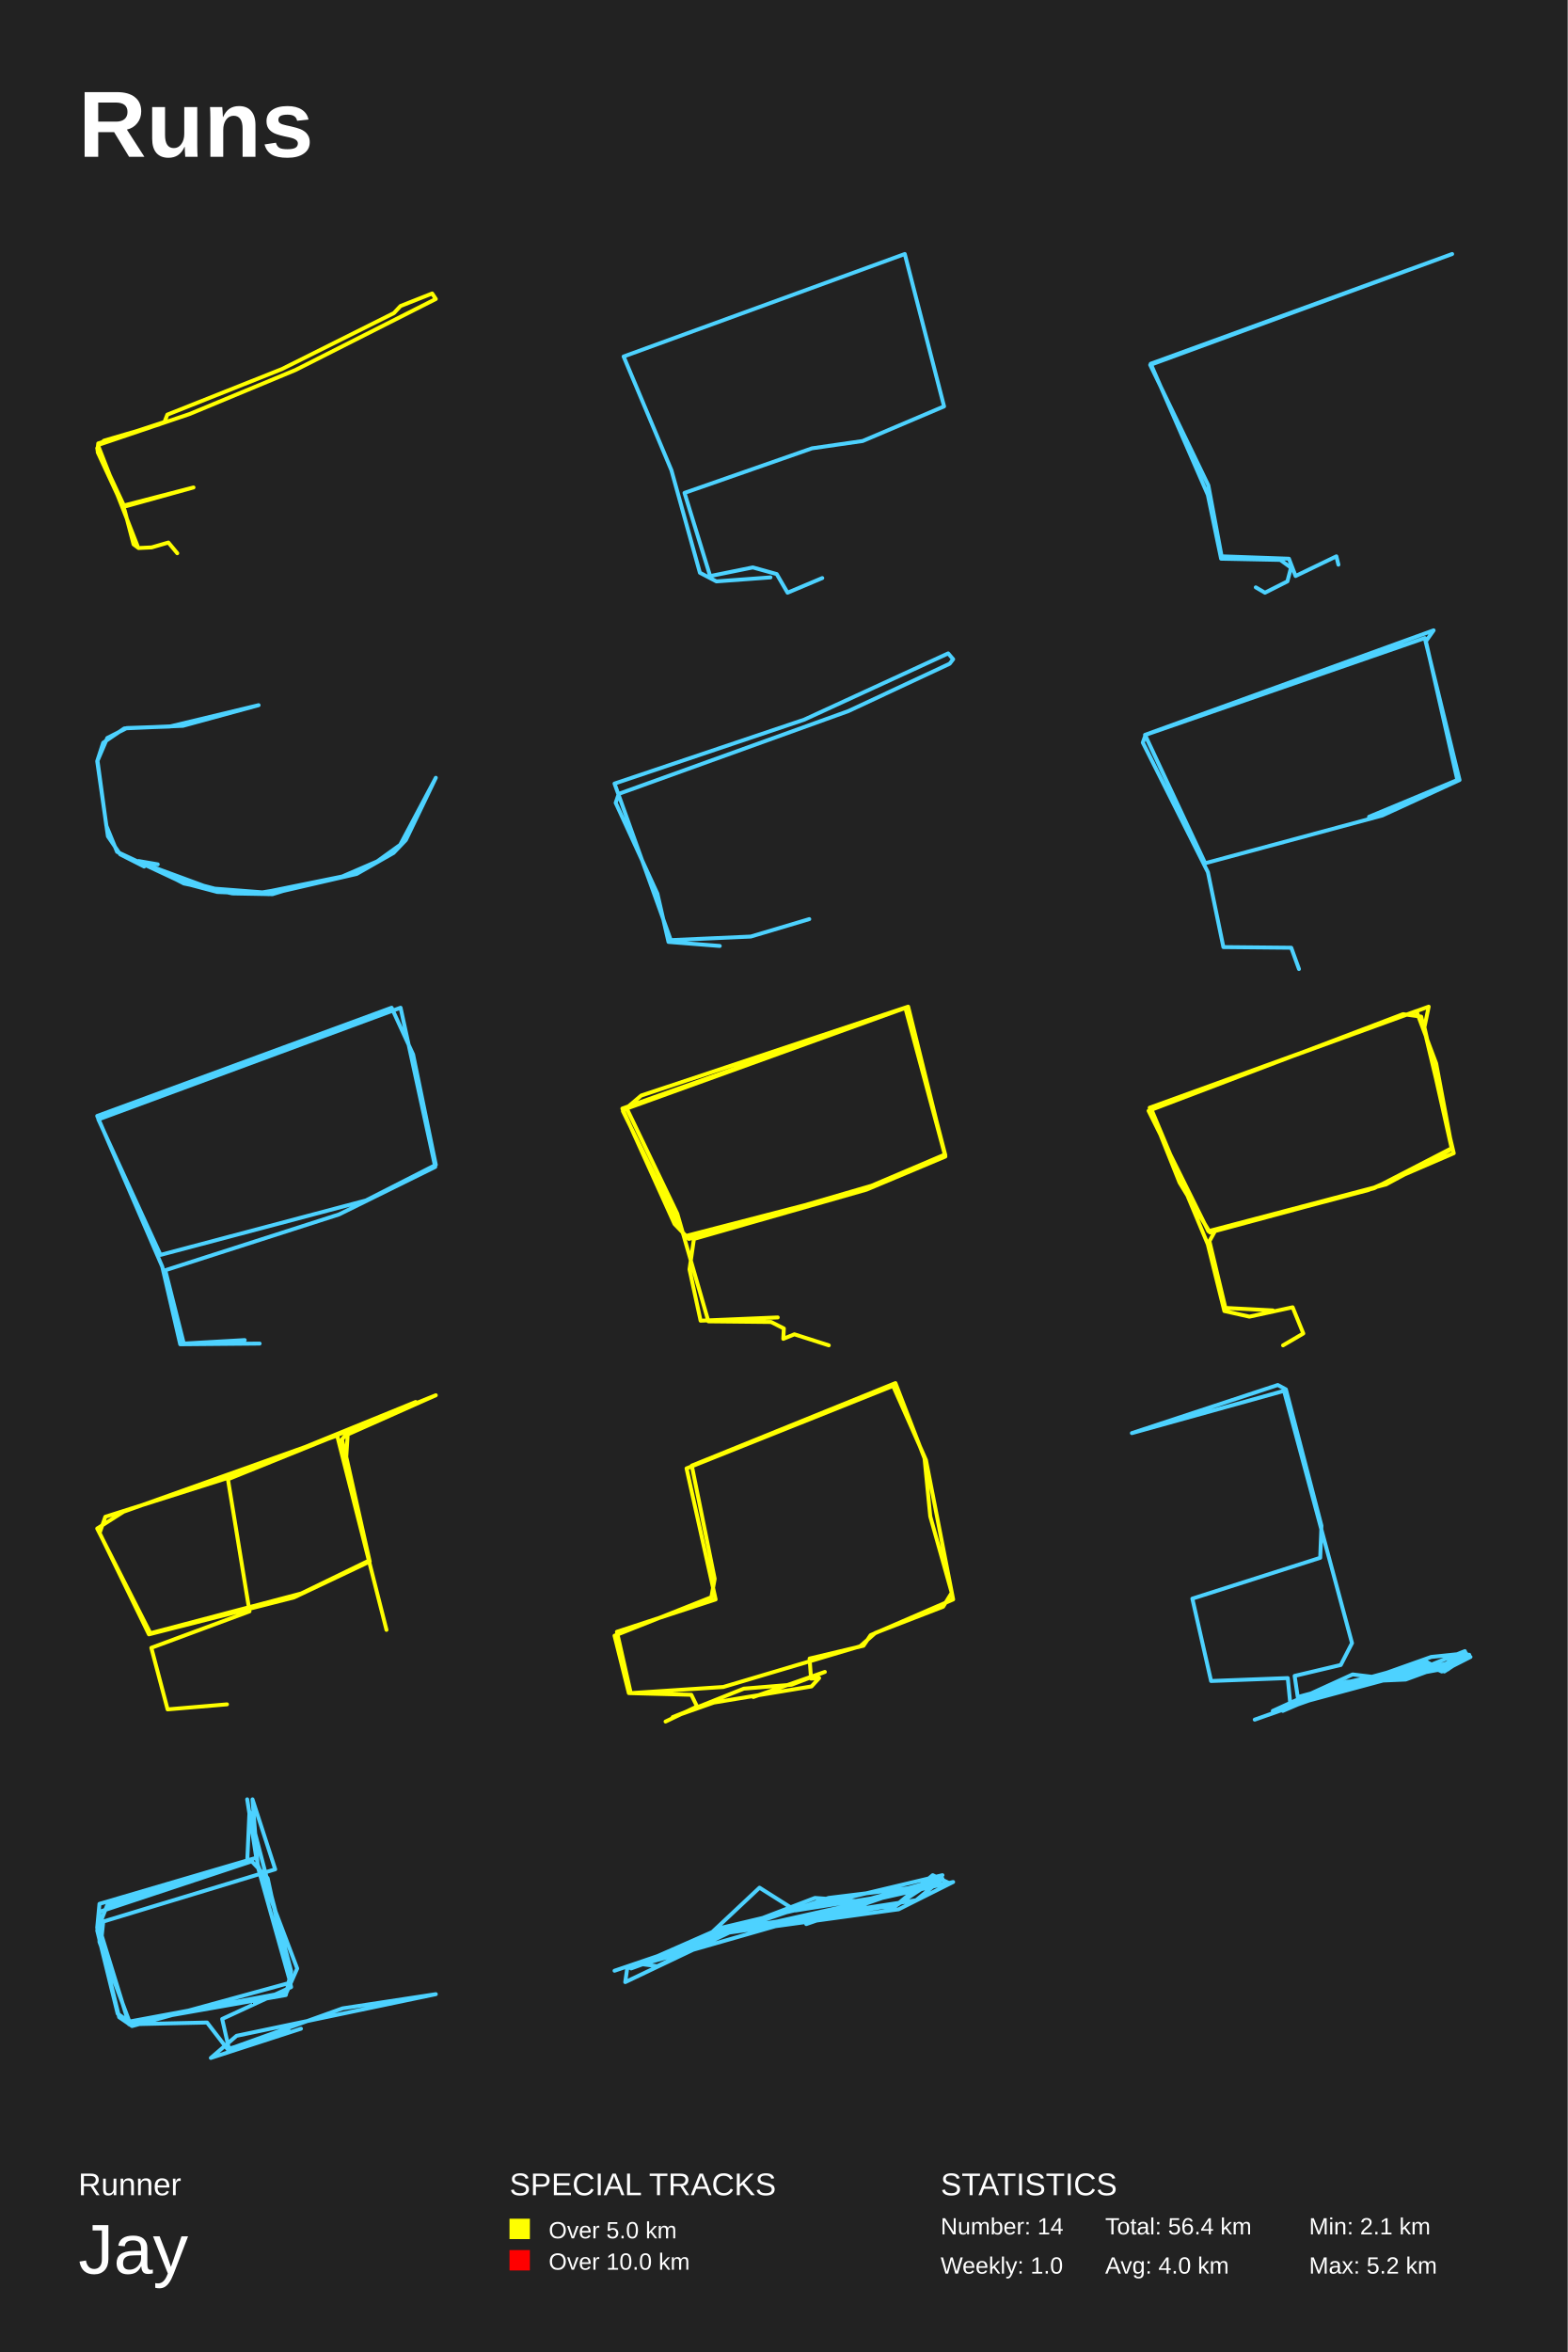
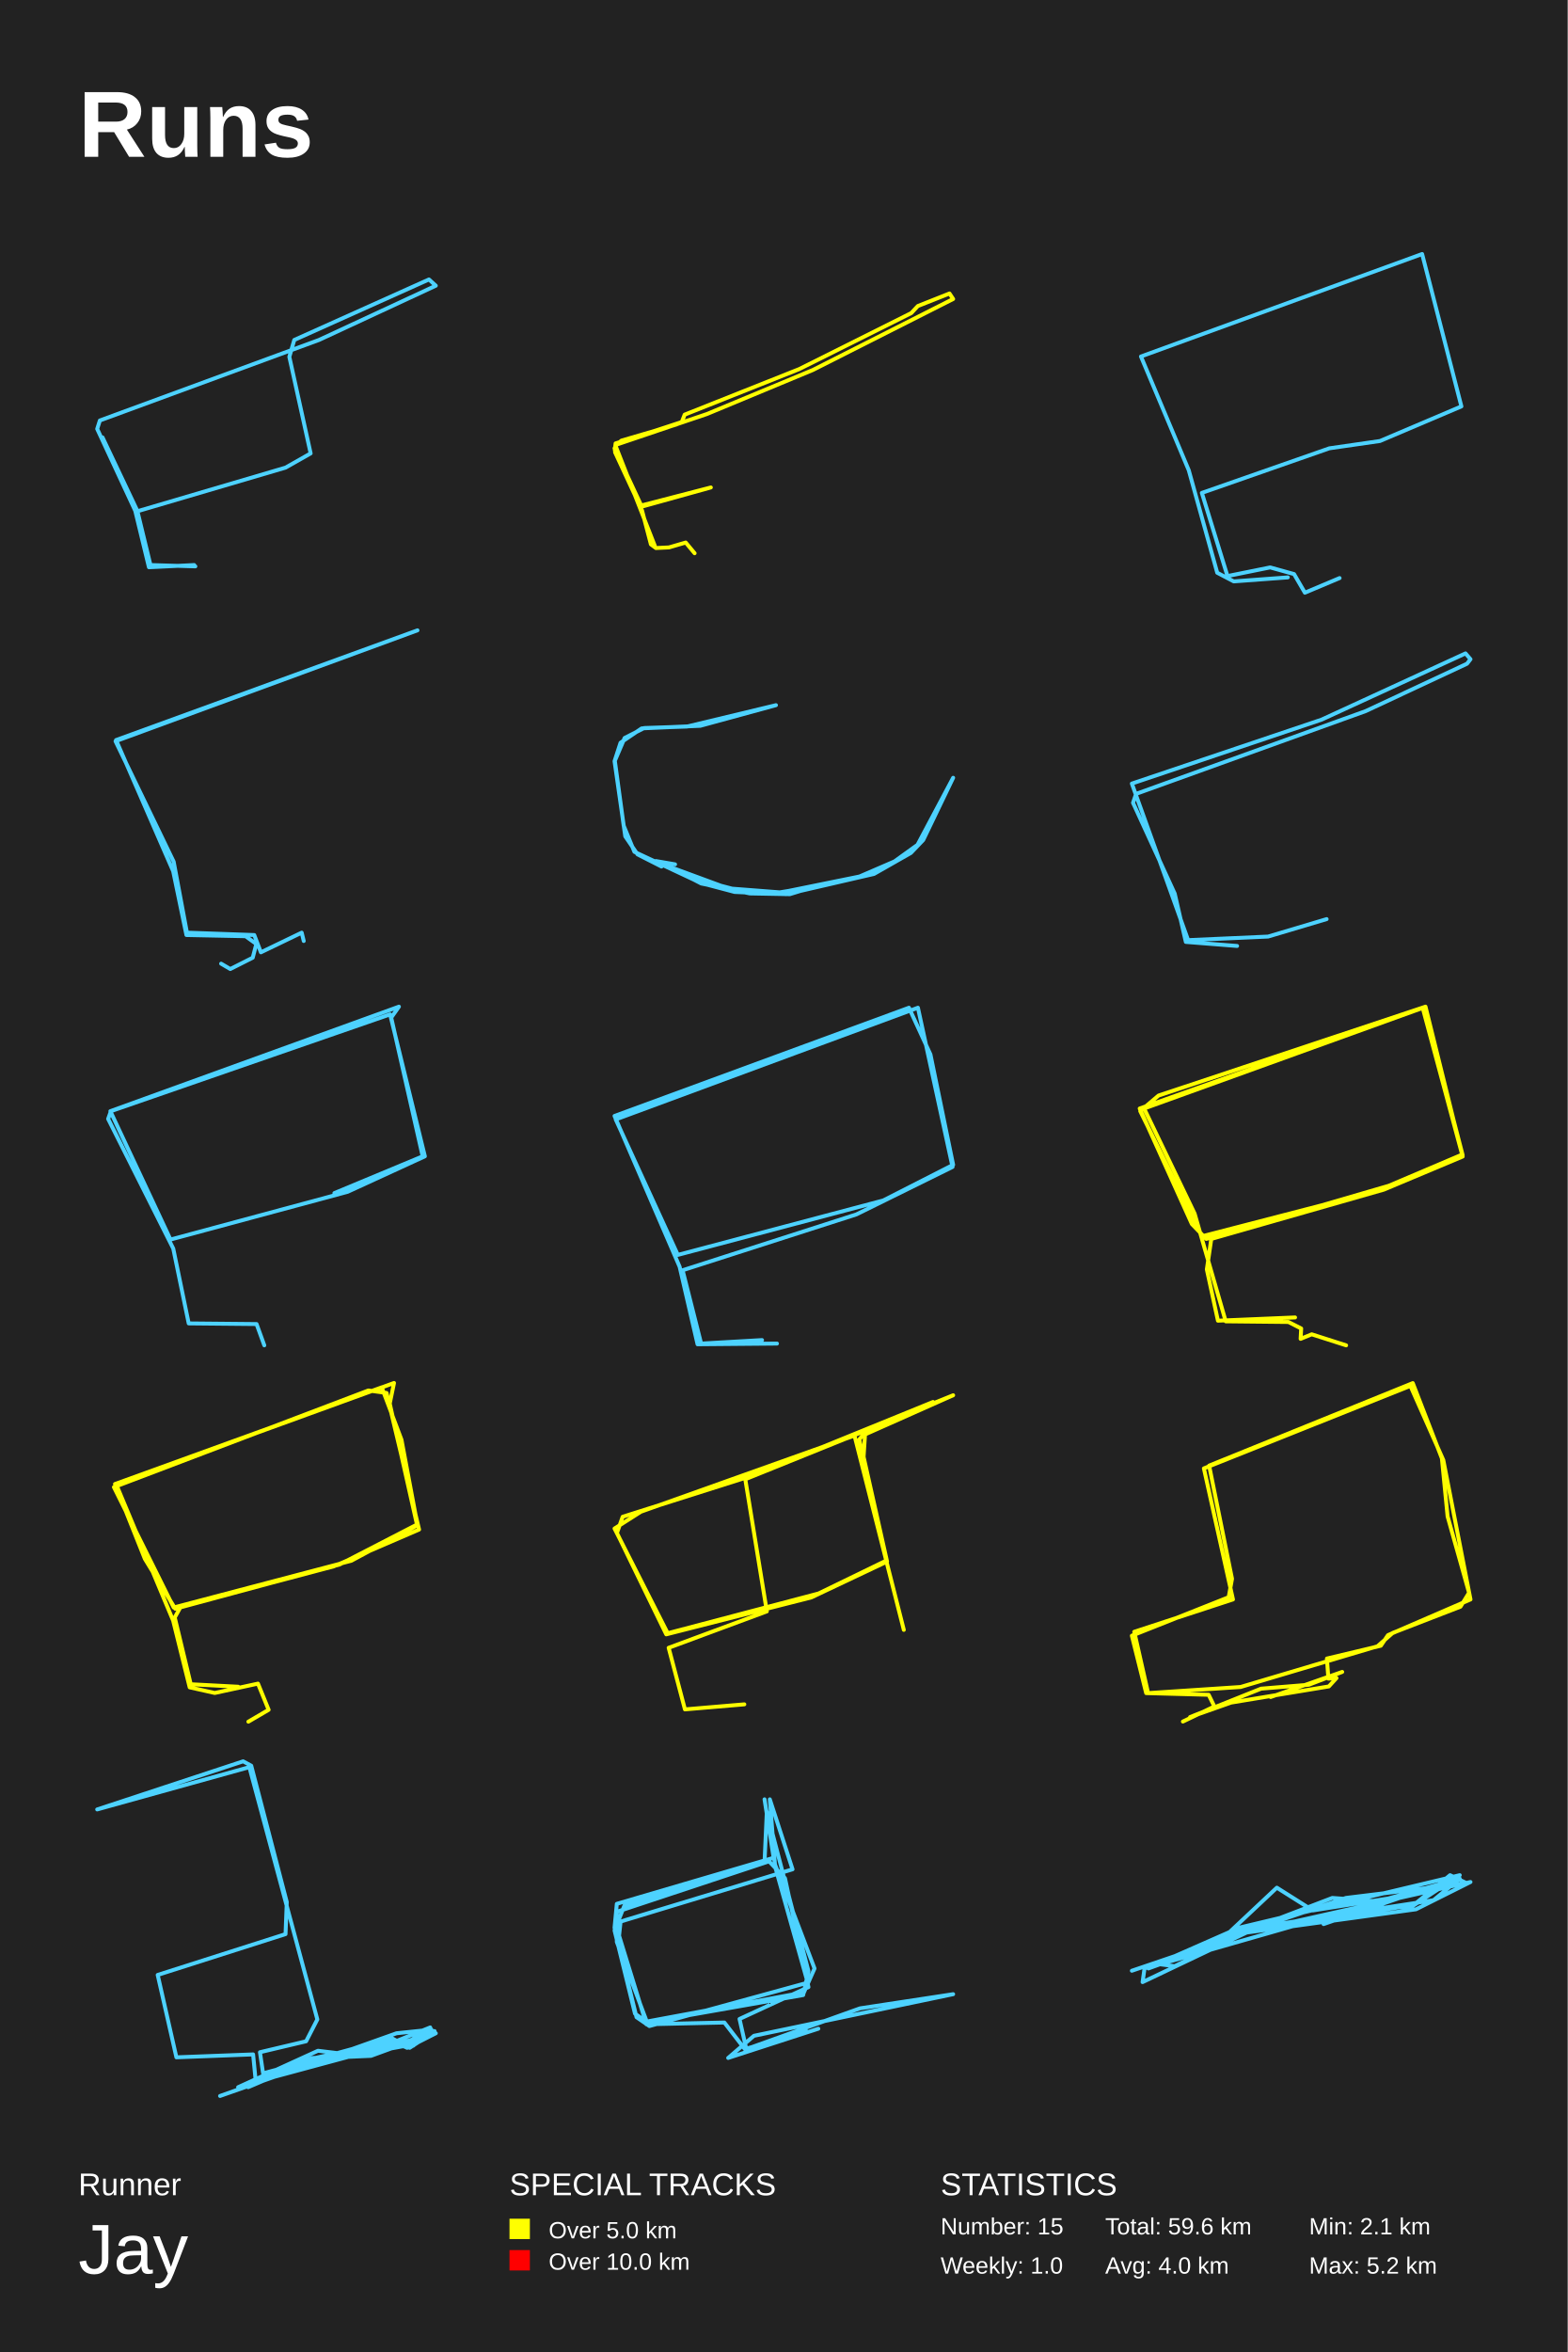
<svg xmlns="http://www.w3.org/2000/svg" baseProfile="full" height="300mm" version="1.1" viewBox="0,0,200,300" width="200mm">
  <defs />
  <rect fill="#222222" height="300" width="200" x="0" y="0" />
  <text fill="#FFFFFF" style="font-size:12px; font-family:Arial; font-weight:bold;" x="10" y="20">Runs</text>
  <text fill="#FFFFFF" style="font-size:4px; font-family:Arial" x="10" y="280">Runner</text>
  <text fill="#FFFFFF" style="font-size:9px; font-family:Arial" x="10" y="290">Jay</text>
  <text fill="#FFFFFF" style="font-size:4px; font-family:Arial" x="65" y="280">SPECIAL TRACKS</text>
  <rect fill="yellow" height="2.6" width="2.6" x="65" y="283" />
  <text fill="#FFFFFF" style="font-size:3px; font-family:Arial" x="70" y="285.5">Over 5.0 km</text>
  <rect fill="red" height="2.6" width="2.6" x="65" y="287" />
  <text fill="#FFFFFF" style="font-size:3px; font-family:Arial" x="70" y="289.5">Over 10.0 km</text>
  <text fill="#FFFFFF" style="font-size:4px; font-family:Arial" x="120" y="280">STATISTICS</text>
-   <text fill="#FFFFFF" style="font-size:3px; font-family:Arial" x="120" y="285">Number: 14</text>
+   <text fill="#FFFFFF" style="font-size:3px; font-family:Arial" x="120" y="285">Number: 15</text>
  <text fill="#FFFFFF" style="font-size:3px; font-family:Arial" x="120" y="290">Weekly: 1.0</text>
-   <text fill="#FFFFFF" style="font-size:3px; font-family:Arial" x="141" y="285">Total: 56.4 km</text>
+   <text fill="#FFFFFF" style="font-size:3px; font-family:Arial" x="141" y="285">Total: 59.6 km</text>
  <text fill="#FFFFFF" style="font-size:3px; font-family:Arial" x="141" y="290">Avg: 4.0 km</text>
  <text fill="#FFFFFF" style="font-size:3px; font-family:Arial" x="167" y="285">Min: 2.1 km</text>
  <text fill="#FFFFFF" style="font-size:3px; font-family:Arial" x="167" y="290">Max: 5.2 km</text>
-   <polyline fill="none" points="22.616,70.565 21.481,69.2 19.344,69.824 17.675,69.902 17.04,69.434 15.905,65.102 12.467,57.688 12.534,56.752 24.185,52.81 37.706,47.191 55.6,38.137 55.133,37.435 51.093,39.035 50.258,39.932 35.97,47.074 21.347,52.888 20.98,53.825 12.767,56.517 12.4,57.181 15.805,64.478 24.686,62.176 15.839,64.634 12.433,57.415 12.534,56.556 20.312,54.137 13.268,56.205 12.534,56.869 17.541,69.629" stroke="yellow" stroke-linecap="round" stroke-linejoin="round" stroke-width="0.5" />
-   <polyline fill="none" points="98.294,73.648 91.396,74.157 89.29,73.054 85.659,59.984 79.56,45.471 115.43,32.4 120.44,51.836 110.057,56.249 103.594,57.183 87.329,62.869 90.597,73.478 96.043,72.375 99.092,73.224 100.472,75.6 104.901,73.733" stroke="#4DD2FF" stroke-linecap="round" stroke-linejoin="round" stroke-width="0.5" />
-   <polyline fill="none" points="160.209,74.916 161.38,75.6 164.243,74.155 164.699,72.406 163.332,71.417 155.784,71.265 154.093,63.127 146.805,46.395 185.26,32.4 146.74,46.547 154.158,61.91 155.849,70.961 164.438,71.265 165.284,73.47 170.49,70.961 170.75,72.025" stroke="#4DD2FF" stroke-linecap="round" stroke-linejoin="round" stroke-width="0.5" />
-   <polyline fill="none" points="18.393,110.53 15.336,108.979 13.768,106.676 12.4,97.089 13.164,94.739 15.859,92.906 23.341,92.577 32.994,89.946 21.651,92.671 16.181,92.859 13.687,94.128 12.44,97.042 13.566,105.313 14.934,108.65 23.461,112.645 27.725,113.772 34.322,114.054 45.504,111.47 50.21,108.791 51.779,107.146 55.6,99.204 51.055,107.757 48.118,109.872 43.654,111.799 33.477,113.866 27.242,113.444 19.198,110.483 23.461,112.692 29.656,113.96 34.764,114.054 37.821,113.115 33.477,113.819 27.403,113.35 22.536,112.081 17.669,109.825 20.123,110.248" stroke="#4DD2FF" stroke-linecap="round" stroke-linejoin="round" stroke-width="0.5" />
-   <polyline fill="none" points="91.824,120.658 85.283,120.144 83.867,113.982 78.546,102.4 78.937,101.259 108.225,90.703 121.161,84.655 121.6,84.084 120.965,83.342 102.612,91.787 78.4,99.946 85.576,119.916 95.778,119.46 103.246,117.234" stroke="#4DD2FF" stroke-linecap="round" stroke-linejoin="round" stroke-width="0.5" />
-   <polyline fill="none" points="165.718,123.6 164.733,120.885 156.074,120.802 154.103,111.257 145.796,94.718 146.148,93.731 181.769,81.387 186.204,99.491 176.348,104.016 153.751,110.105 146.078,93.731 182.895,80.4 181.91,81.799 185.922,99.491 174.659,104.181" stroke="#4DD2FF" stroke-linecap="round" stroke-linejoin="round" stroke-width="0.5" />
-   <polyline fill="none" points="33.124,171.374 22.99,171.463 20.705,161.578 12.4,142.341 49.962,128.537 52.705,134.504 55.6,148.575 46.686,153.117 20.476,160.064 12.552,142.787 51.105,128.537 55.524,148.843 43.257,154.898 21.086,162.023 23.448,171.374 31.219,170.928" stroke="#4DD2FF" stroke-linecap="round" stroke-linejoin="round" stroke-width="0.5" />
-   <polyline fill="none" points="105.735,171.6 101.345,170.193 99.929,170.772 100.0,169.448 98.372,168.621 90.371,168.538 86.406,154.8 79.963,141.393 115.718,128.483 120.603,147.352 110.337,151.738 87.326,157.697 79.467,141.724 81.804,139.738 115.86,128.4 120.533,147.269 111.187,151.242 87.893,158.028 86.052,156.124 79.397,141.393 115.506,128.566 120.603,147.518 110.55,151.738 88.53,158.028 87.964,161.917 89.38,168.455 99.221,168.041" stroke="yellow" stroke-linecap="round" stroke-linejoin="round" stroke-width="0.5" />
-   <polyline fill="none" points="163.686,171.6 166.272,170.088 164.911,166.747 159.398,167.94 156.199,167.224 154.089,158.712 146.806,141.289 182.267,128.4 181.723,131.025 185.194,146.46 175.325,151.552 154.361,157.2 150.481,150.836 146.67,141.289 180.702,128.957 183.22,135.64 185.262,146.54 176.822,151.074 154.157,157.041 146.534,141.686 179,129.355 181.314,129.673 185.466,147.096 174.576,151.79 155.042,156.962 154.293,158.314 156.335,166.827 162.393,167.145" stroke="yellow" stroke-linecap="round" stroke-linejoin="round" stroke-width="0.5" />
-   <polyline fill="none" points="28.959,217.391 21.382,218.034 19.305,210.178 31.831,205.535 29.081,188.68 55.6,177.966 44.357,182.966 44.174,185.823 47.168,199.179 37.513,203.75 18.999,208.464 12.706,195.536 13.439,193.465 29.876,188.251 53.034,178.823 44.724,182.252 43.624,183.609 47.107,199.036 38.43,203.25 19.182,208.321 12.4,194.965 15.761,192.822 43.013,183.109 49.306,207.892" stroke="yellow" stroke-linecap="round" stroke-linejoin="round" stroke-width="0.5" />
-   <polyline fill="none" points="84.91,219.585 88.926,217.665 88.196,216.171 80.225,215.958 78.4,208.633 90.752,203.726 91.177,201.379 88.257,186.941 114.238,176.415 117.949,186.016 118.679,193.413 121.417,203.157 120.322,204.935 111.682,208.277 109.735,209.984 92.273,215.176 80.469,215.958 78.704,208.135 91.299,204.01 87.588,187.297 113.934,176.771 118.132,186.23 121.6,204.01 111.074,208.562 110.161,209.913 103.286,211.549 103.468,214.109 104.503,214.038 103.529,215.105 91.056,217.167 85.823,219.016 94.889,215.389 100.974,214.891 105.233,213.255 96.106,216.456" stroke="yellow" stroke-linecap="round" stroke-linejoin="round" stroke-width="0.5" />
-   <polyline fill="none" points="164.608,217.296 164.29,214.041 154.504,214.413 152.117,203.905 168.427,198.698 168.586,194.606 164.051,177.216 163.017,176.658 144.4,182.796 163.812,177.402 172.484,209.578 171.052,212.368 165.165,213.762 165.562,216.459 181.554,212.089 183.94,213.204 187.6,211.345 163.812,217.761 171.768,214.506 178.133,214.134 186.884,210.601 184.338,212.832 170.177,215.436 163.653,218.226 169.222,215.157 181.792,212.368 183.463,213.018 185.85,211.159 187.441,211.066 184.895,212.553 171.688,215.25 160.073,219.342 182.588,211.345 187.043,210.88 184.736,212.646 170.336,215.064 162.38,218.226 172.564,213.576 176.382,214.041 182.031,211.996 184.259,213.204 186.964,211.438 179.326,214.227 175.109,214.413 177.576,213.204 183.383,213.018 186.964,210.787 184.736,212.925" stroke="#4DD2FF" stroke-linecap="round" stroke-linejoin="round" stroke-width="0.5" />
-   <polyline fill="none" points="36.948,259.104 29.023,261.363 26.413,257.974 16.459,258.2 12.98,246.904 13.173,245.096 35.111,238.432 32.212,229.507 32.889,238.093 37.044,252.891 16.846,258.426 15.203,257.296 12.4,245.887 12.69,242.837 32.695,236.963 31.536,229.507 32.889,237.867 37.914,251.083 36.561,254.133 16.459,257.861 15.009,256.845 12.4,246.226 13.656,243.063 31.536,237.528 31.826,231.089 37.141,251.422 36.464,254.472 16.556,257.974 12.69,247.695 12.69,243.854 32.115,237.415 34.145,239.561 37.141,253.456 28.346,257.522 29.216,261.363 43.713,256.167 55.6,254.359 30.183,259.669 26.897,262.493 38.397,258.765" stroke="#4DD2FF" stroke-linecap="round" stroke-linejoin="round" stroke-width="0.5" />
-   <polyline fill="none" points="78.4,251.369 105.71,242.082 121.103,240.196 118.993,239.18 114.4,242.953 90.814,246.871 80.014,251.078 79.766,252.82 93.172,246.435 121.6,240.051 114.648,243.533 92.428,246.58 83.862,250.788 81.628,250.498 92.179,245.855 120.234,239.18 114.028,243.243 106.952,243.388 81.628,250.643 103.972,242.082 109.807,242.518 120.234,239.616 116.883,242.373 91.31,246.29 80.51,251.078 89.324,247.886 96.897,240.776 101.49,243.678 113.407,241.792 102.855,245.42" stroke="#4DD2FF" stroke-linecap="round" stroke-linejoin="round" stroke-width="0.5" />
+   <polyline fill="none" points="24.778,72.071 19.001,72.354 17.254,65.149 12.4,54.71 12.74,53.632 40.698,43.362 55.6,36.44 54.726,35.646 37.543,43.362 36.912,45.518 39.631,57.83 36.427,59.646 17.545,65.206 13.08,55.788 17.545,65.262 19.196,72.071 24.923,72.241" stroke="#4DD2FF" stroke-linecap="round" stroke-linejoin="round" stroke-width="0.5" />
+   <polyline fill="none" points="88.616,70.565 87.481,69.2 85.344,69.824 83.675,69.902 83.04,69.434 81.905,65.102 78.467,57.688 78.534,56.752 90.185,52.81 103.706,47.191 121.6,38.137 121.133,37.435 117.093,39.035 116.258,39.932 101.97,47.074 87.347,52.888 86.98,53.825 78.767,56.517 78.4,57.181 81.805,64.478 90.686,62.176 81.839,64.634 78.433,57.415 78.534,56.556 86.312,54.137 79.268,56.205 78.534,56.869 83.541,69.629" stroke="yellow" stroke-linecap="round" stroke-linejoin="round" stroke-width="0.5" />
+   <polyline fill="none" points="164.294,73.648 157.396,74.157 155.29,73.054 151.659,59.984 145.56,45.471 181.43,32.4 186.44,51.836 176.057,56.249 169.594,57.183 153.329,62.869 156.597,73.478 162.043,72.375 165.092,73.224 166.472,75.6 170.901,73.733" stroke="#4DD2FF" stroke-linecap="round" stroke-linejoin="round" stroke-width="0.5" />
+   <polyline fill="none" points="28.209,122.916 29.38,123.6 32.243,122.155 32.699,120.406 31.332,119.417 23.784,119.265 22.093,111.127 14.805,94.395 53.26,80.4 14.74,94.547 22.158,109.91 23.849,118.961 32.438,119.265 33.284,121.47 38.49,118.961 38.75,120.025" stroke="#4DD2FF" stroke-linecap="round" stroke-linejoin="round" stroke-width="0.5" />
+   <polyline fill="none" points="84.393,110.53 81.336,108.979 79.768,106.676 78.4,97.089 79.164,94.739 81.859,92.906 89.341,92.577 98.994,89.946 87.651,92.671 82.181,92.859 79.687,94.128 78.44,97.042 79.566,105.313 80.934,108.65 89.461,112.645 93.725,113.772 100.322,114.054 111.504,111.47 116.21,108.791 117.779,107.146 121.6,99.204 117.055,107.757 114.118,109.872 109.654,111.799 99.477,113.866 93.242,113.444 85.198,110.483 89.461,112.692 95.656,113.96 100.764,114.054 103.821,113.115 99.477,113.819 93.403,113.35 88.536,112.081 83.669,109.825 86.123,110.248" stroke="#4DD2FF" stroke-linecap="round" stroke-linejoin="round" stroke-width="0.5" />
+   <polyline fill="none" points="157.824,120.658 151.283,120.144 149.867,113.982 144.546,102.4 144.937,101.259 174.225,90.703 187.161,84.655 187.6,84.084 186.965,83.342 168.612,91.787 144.4,99.946 151.576,119.916 161.778,119.46 169.246,117.234" stroke="#4DD2FF" stroke-linecap="round" stroke-linejoin="round" stroke-width="0.5" />
+   <polyline fill="none" points="33.718,171.6 32.733,168.885 24.074,168.802 22.103,159.257 13.796,142.718 14.148,141.731 49.769,129.387 54.204,147.491 44.348,152.016 21.751,158.105 14.078,141.731 50.895,128.4 49.91,129.799 53.922,147.491 42.659,152.181" stroke="#4DD2FF" stroke-linecap="round" stroke-linejoin="round" stroke-width="0.5" />
+   <polyline fill="none" points="99.124,171.374 88.99,171.463 86.705,161.578 78.4,142.341 115.962,128.537 118.705,134.504 121.6,148.575 112.686,153.117 86.476,160.064 78.552,142.787 117.105,128.537 121.524,148.843 109.257,154.898 87.086,162.023 89.448,171.374 97.219,170.928" stroke="#4DD2FF" stroke-linecap="round" stroke-linejoin="round" stroke-width="0.5" />
+   <polyline fill="none" points="171.735,171.6 167.345,170.193 165.929,170.772 166.0,169.448 164.372,168.621 156.371,168.538 152.406,154.8 145.963,141.393 181.718,128.483 186.603,147.352 176.337,151.738 153.326,157.697 145.467,141.724 147.804,139.738 181.86,128.4 186.533,147.269 177.187,151.242 153.893,158.028 152.052,156.124 145.397,141.393 181.506,128.566 186.603,147.518 176.55,151.738 154.53,158.028 153.964,161.917 155.38,168.455 165.221,168.041" stroke="yellow" stroke-linecap="round" stroke-linejoin="round" stroke-width="0.5" />
+   <polyline fill="none" points="31.686,219.6 34.272,218.088 32.911,214.747 27.398,215.94 24.199,215.224 22.089,206.712 14.806,189.289 50.267,176.4 49.723,179.025 53.194,194.46 43.325,199.552 22.361,205.2 18.481,198.836 14.67,189.289 48.702,176.957 51.22,183.64 53.262,194.54 44.822,199.074 22.157,205.041 14.534,189.686 47,177.355 49.314,177.673 53.466,195.096 42.576,199.79 23.042,204.962 22.293,206.314 24.335,214.827 30.393,215.145" stroke="yellow" stroke-linecap="round" stroke-linejoin="round" stroke-width="0.5" />
+   <polyline fill="none" points="94.959,217.391 87.382,218.034 85.305,210.178 97.831,205.535 95.081,188.68 121.6,177.966 110.357,182.966 110.174,185.823 113.168,199.179 103.513,203.75 84.999,208.464 78.706,195.536 79.439,193.465 95.876,188.251 119.034,178.823 110.724,182.252 109.624,183.609 113.107,199.036 104.43,203.25 85.182,208.321 78.4,194.965 81.761,192.822 109.013,183.109 115.306,207.892" stroke="yellow" stroke-linecap="round" stroke-linejoin="round" stroke-width="0.5" />
+   <polyline fill="none" points="150.91,219.585 154.926,217.665 154.196,216.171 146.225,215.958 144.4,208.633 156.752,203.726 157.177,201.379 154.257,186.941 180.238,176.415 183.949,186.016 184.679,193.413 187.417,203.157 186.322,204.935 177.682,208.277 175.735,209.984 158.273,215.176 146.469,215.958 144.704,208.135 157.299,204.01 153.588,187.297 179.934,176.771 184.132,186.23 187.6,204.01 177.074,208.562 176.161,209.913 169.286,211.549 169.468,214.109 170.503,214.038 169.529,215.105 157.056,217.167 151.823,219.016 160.889,215.389 166.974,214.891 171.233,213.255 162.106,216.456" stroke="yellow" stroke-linecap="round" stroke-linejoin="round" stroke-width="0.5" />
+   <polyline fill="none" points="32.608,265.296 32.29,262.041 22.504,262.413 20.117,251.905 36.427,246.698 36.586,242.606 32.051,225.216 31.017,224.658 12.4,230.796 31.812,225.402 40.484,257.578 39.052,260.368 33.165,261.762 33.562,264.459 49.554,260.089 51.94,261.204 55.6,259.345 31.812,265.761 39.768,262.506 46.133,262.134 54.884,258.601 52.338,260.832 38.177,263.436 31.653,266.226 37.222,263.157 49.792,260.368 51.463,261.018 53.85,259.159 55.441,259.066 52.895,260.553 39.688,263.25 28.073,267.342 50.588,259.345 55.043,258.88 52.736,260.646 38.336,263.064 30.38,266.226 40.564,261.576 44.382,262.041 50.031,259.996 52.259,261.204 54.964,259.438 47.326,262.227 43.109,262.413 45.576,261.204 51.383,261.018 54.964,258.787 52.736,260.925" stroke="#4DD2FF" stroke-linecap="round" stroke-linejoin="round" stroke-width="0.5" />
+   <polyline fill="none" points="102.948,259.104 95.023,261.363 92.413,257.974 82.459,258.2 78.98,246.904 79.173,245.096 101.111,238.432 98.212,229.507 98.889,238.093 103.044,252.891 82.846,258.426 81.203,257.296 78.4,245.887 78.69,242.837 98.695,236.963 97.536,229.507 98.889,237.867 103.914,251.083 102.561,254.133 82.459,257.861 81.009,256.845 78.4,246.226 79.656,243.063 97.536,237.528 97.826,231.089 103.141,251.422 102.464,254.472 82.556,257.974 78.69,247.695 78.69,243.854 98.115,237.415 100.145,239.561 103.141,253.456 94.346,257.522 95.216,261.363 109.713,256.167 121.6,254.359 96.183,259.669 92.897,262.493 104.397,258.765" stroke="#4DD2FF" stroke-linecap="round" stroke-linejoin="round" stroke-width="0.5" />
+   <polyline fill="none" points="144.4,251.369 171.71,242.082 187.103,240.196 184.993,239.18 180.4,242.953 156.814,246.871 146.014,251.078 145.766,252.82 159.172,246.435 187.6,240.051 180.648,243.533 158.428,246.58 149.862,250.788 147.628,250.498 158.179,245.855 186.234,239.18 180.028,243.243 172.952,243.388 147.628,250.643 169.972,242.082 175.807,242.518 186.234,239.616 182.883,242.373 157.31,246.29 146.51,251.078 155.324,247.886 162.897,240.776 167.49,243.678 179.407,241.792 168.855,245.42" stroke="#4DD2FF" stroke-linecap="round" stroke-linejoin="round" stroke-width="0.5" />
</svg>
